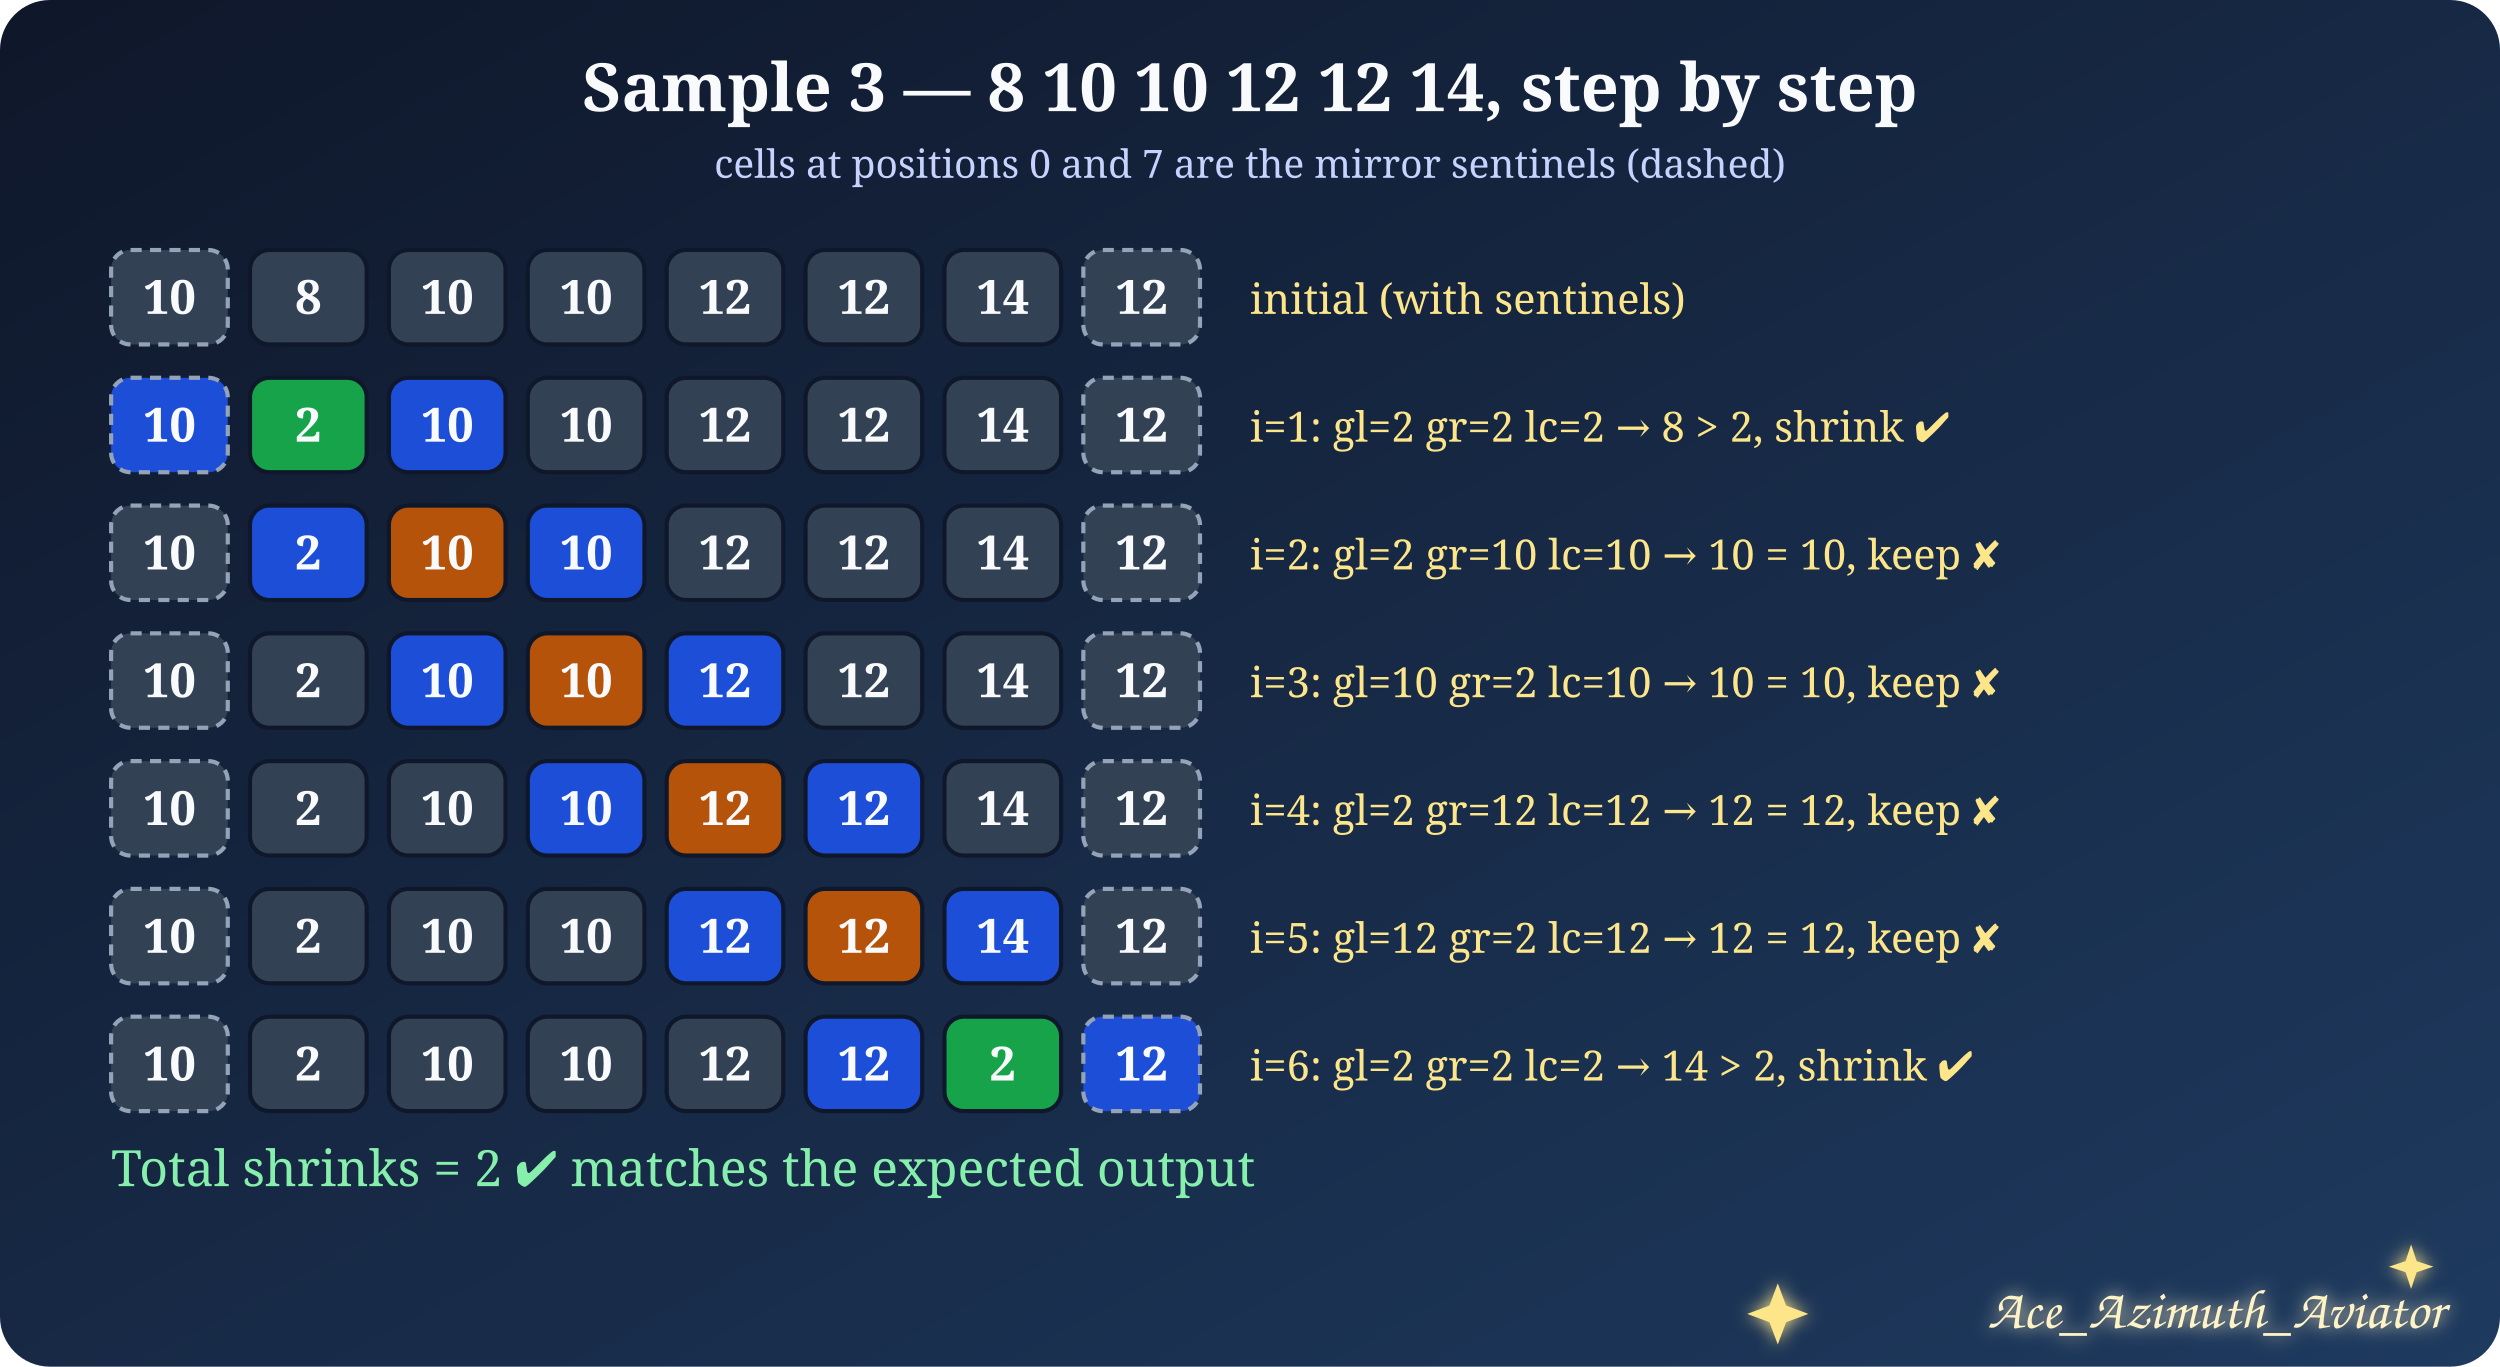
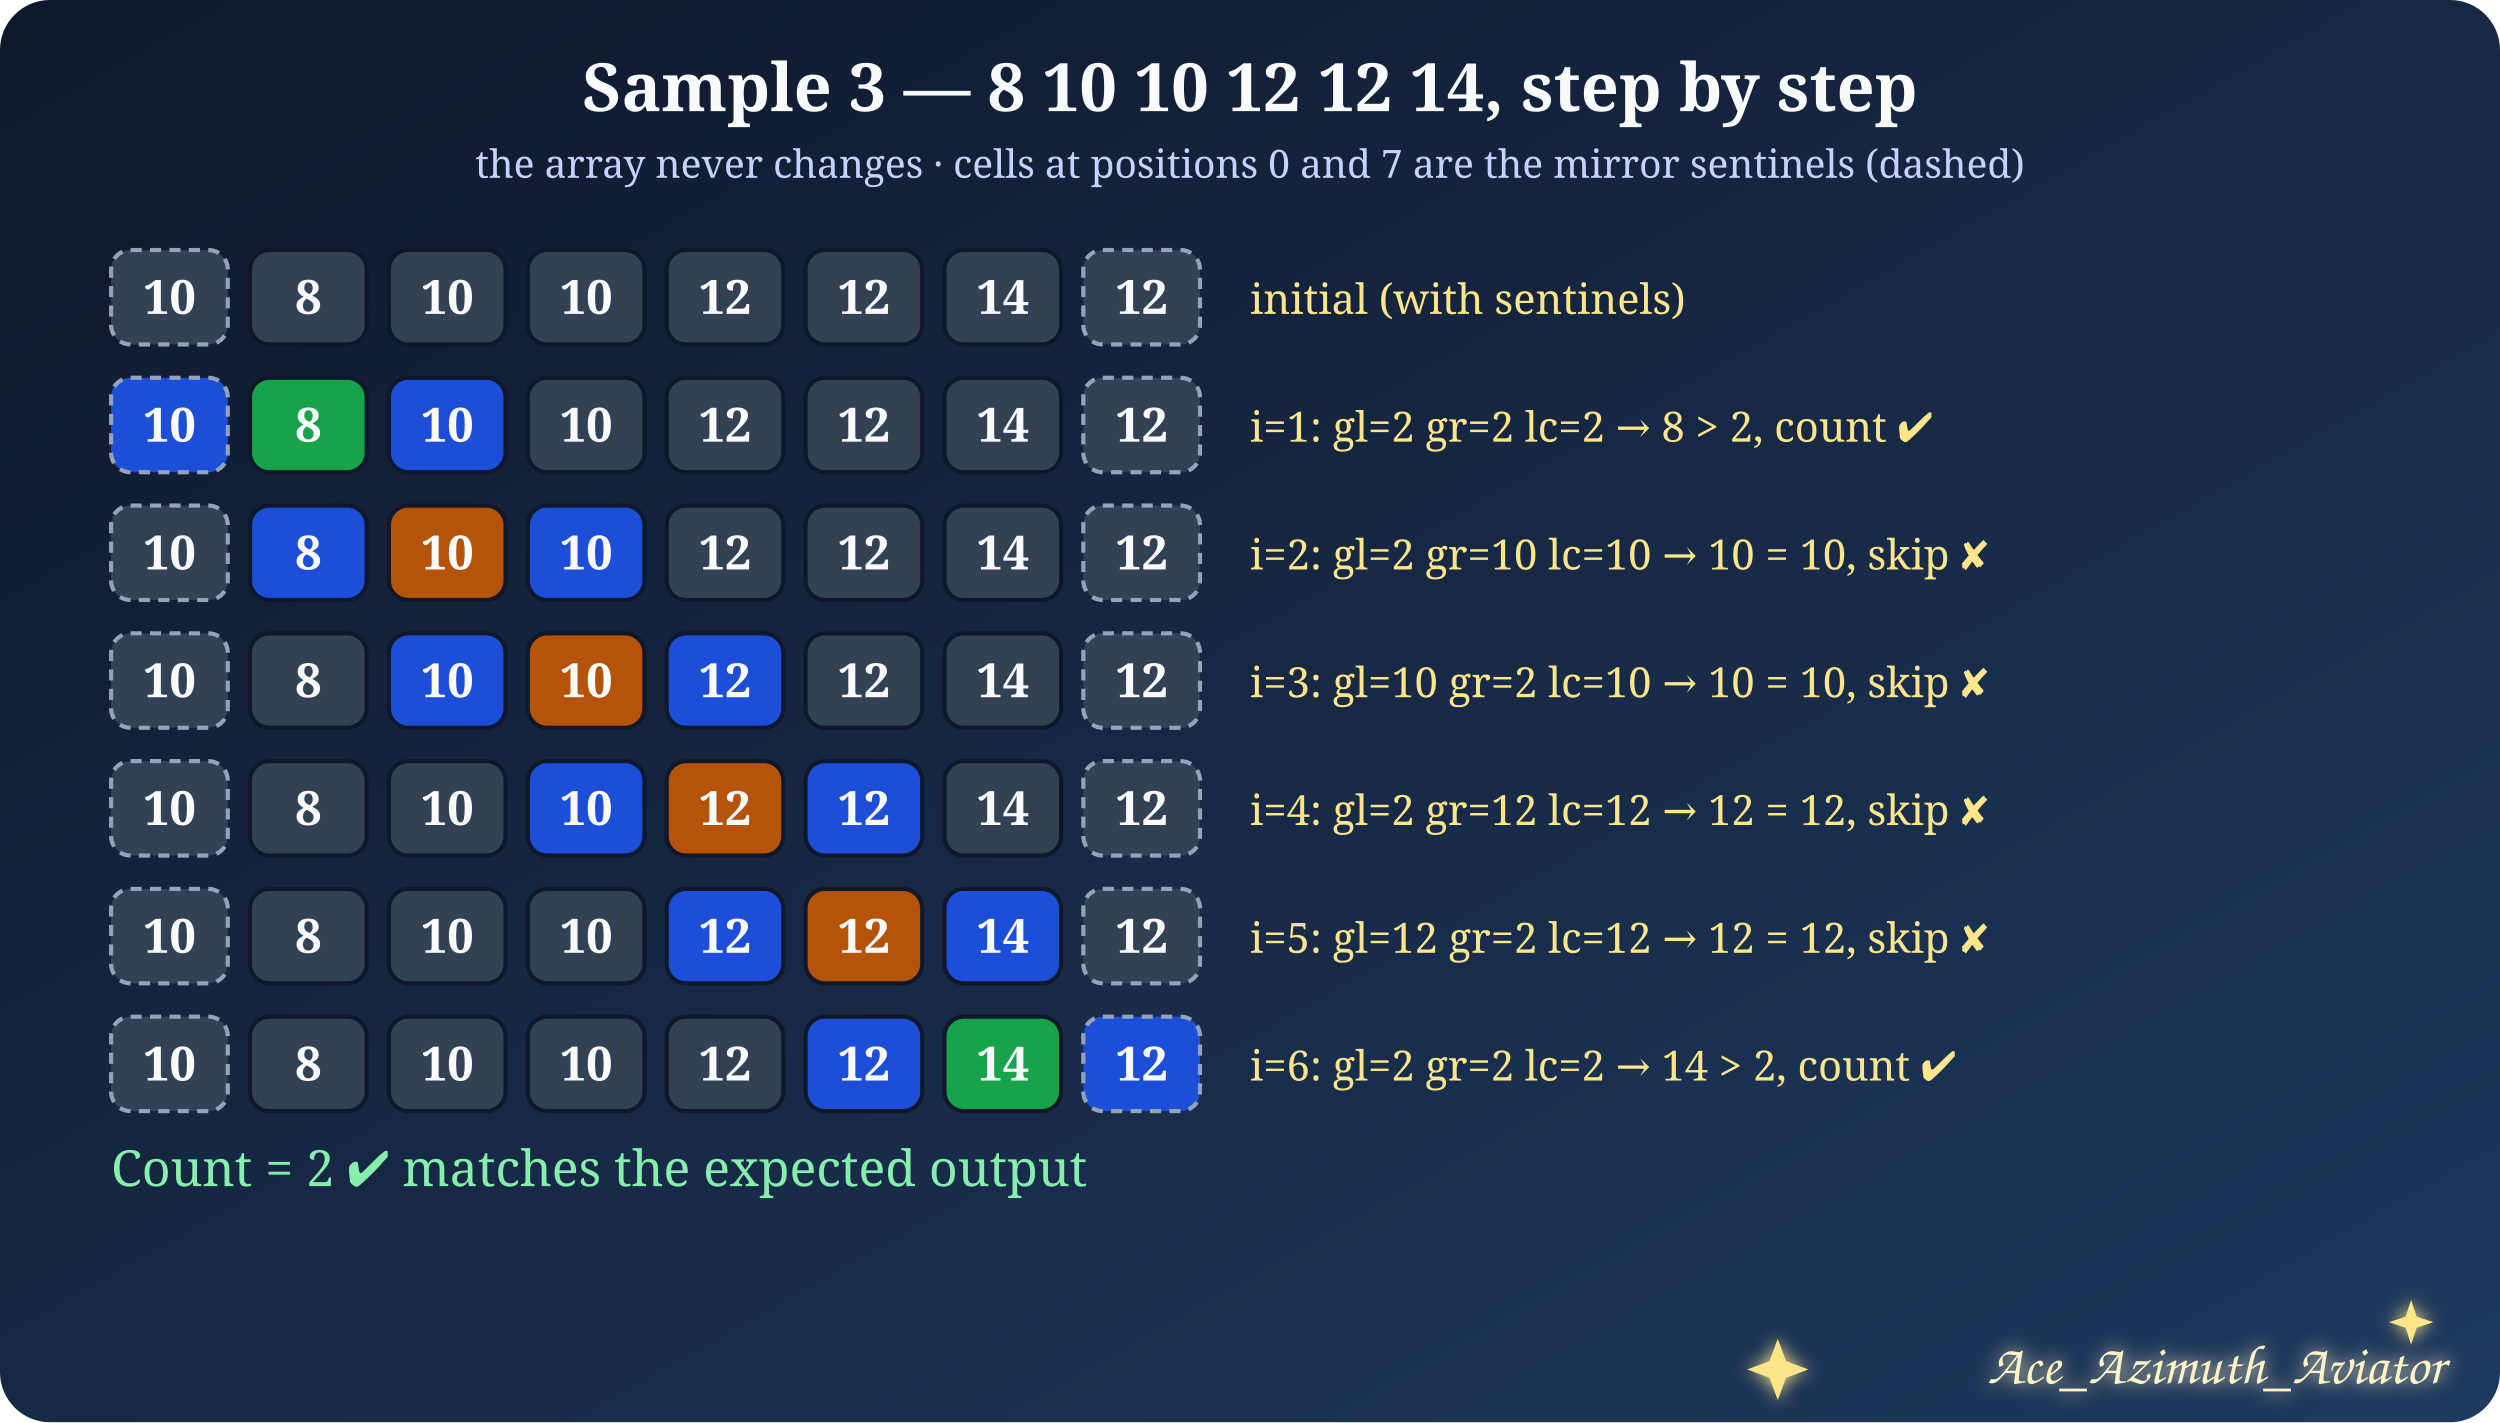
- <svg xmlns="http://www.w3.org/2000/svg" viewBox="0 0 900 492" width="900" height="492">
+ <svg xmlns="http://www.w3.org/2000/svg" viewBox="0 0 900 512" width="900" height="512">
  <defs>
    <linearGradient id="bg" x1="0" y1="0" x2="1" y2="1">
      <stop offset="0" stop-color="#0f172a" />
      <stop offset="1" stop-color="#1e3a5f" />
    </linearGradient>
    <filter id="glow" x="-50%" y="-50%" width="200%" height="200%">
      <feGaussianBlur stdDeviation="3" result="b" />
      <feMerge>
        <feMergeNode in="b" />
        <feMergeNode in="SourceGraphic" />
      </feMerge>
    </filter>
  </defs>
-   <rect width="900" height="492" rx="18" fill="url(#bg)" />
+   <rect width="900" height="512" rx="18" fill="url(#bg)" />
  <text x="450" y="40" text-anchor="middle" font-family="Georgia,serif" font-size="24" font-weight="bold" fill="#f8fafc">Sample 3 — 8 10 10 12 12 14, step by step</text>
-   <text x="450" y="64" text-anchor="middle" font-family="Georgia,serif" font-size="14" fill="#c7d2fe">cells at positions 0 and 7 are the mirror sentinels (dashed)</text>
+   <text x="450" y="64" text-anchor="middle" font-family="Georgia,serif" font-size="14" fill="#c7d2fe">the array never changes · cells at positions 0 and 7 are the mirror sentinels (dashed)</text>
  <rect x="40" y="90" width="42" height="34" rx="7" fill="#334155" stroke-dasharray="4 3" stroke="#94a3b8" stroke-width="1.5" />
  <text x="61" y="113" text-anchor="middle" font-family="Georgia,serif" font-size="17" font-weight="bold" fill="#f8fafc">10</text>
  <rect x="90" y="90" width="42" height="34" rx="7" fill="#334155" stroke="#0f172a" stroke-width="1.5" />
  <text x="111" y="113" text-anchor="middle" font-family="Georgia,serif" font-size="17" font-weight="bold" fill="#f8fafc">8</text>
  <rect x="140" y="90" width="42" height="34" rx="7" fill="#334155" stroke="#0f172a" stroke-width="1.5" />
  <text x="161" y="113" text-anchor="middle" font-family="Georgia,serif" font-size="17" font-weight="bold" fill="#f8fafc">10</text>
  <rect x="190" y="90" width="42" height="34" rx="7" fill="#334155" stroke="#0f172a" stroke-width="1.5" />
  <text x="211" y="113" text-anchor="middle" font-family="Georgia,serif" font-size="17" font-weight="bold" fill="#f8fafc">10</text>
  <rect x="240" y="90" width="42" height="34" rx="7" fill="#334155" stroke="#0f172a" stroke-width="1.5" />
  <text x="261" y="113" text-anchor="middle" font-family="Georgia,serif" font-size="17" font-weight="bold" fill="#f8fafc">12</text>
  <rect x="290" y="90" width="42" height="34" rx="7" fill="#334155" stroke="#0f172a" stroke-width="1.5" />
  <text x="311" y="113" text-anchor="middle" font-family="Georgia,serif" font-size="17" font-weight="bold" fill="#f8fafc">12</text>
  <rect x="340" y="90" width="42" height="34" rx="7" fill="#334155" stroke="#0f172a" stroke-width="1.5" />
  <text x="361" y="113" text-anchor="middle" font-family="Georgia,serif" font-size="17" font-weight="bold" fill="#f8fafc">14</text>
  <rect x="390" y="90" width="42" height="34" rx="7" fill="#334155" stroke-dasharray="4 3" stroke="#94a3b8" stroke-width="1.5" />
  <text x="411" y="113" text-anchor="middle" font-family="Georgia,serif" font-size="17" font-weight="bold" fill="#f8fafc">12</text>
  <text x="450" y="113" font-family="Georgia,serif" font-size="15" fill="#fde68a">initial (with sentinels)</text>
  <rect x="40" y="136" width="42" height="34" rx="7" fill="#1d4ed8" stroke-dasharray="4 3" stroke="#94a3b8" stroke-width="1.5" />
  <text x="61" y="159" text-anchor="middle" font-family="Georgia,serif" font-size="17" font-weight="bold" fill="#f8fafc">10</text>
  <rect x="90" y="136" width="42" height="34" rx="7" fill="#16a34a" stroke="#0f172a" stroke-width="1.5" />
-   <text x="111" y="159" text-anchor="middle" font-family="Georgia,serif" font-size="17" font-weight="bold" fill="#f8fafc">2</text>
+   <text x="111" y="159" text-anchor="middle" font-family="Georgia,serif" font-size="17" font-weight="bold" fill="#f8fafc">8</text>
  <rect x="140" y="136" width="42" height="34" rx="7" fill="#1d4ed8" stroke="#0f172a" stroke-width="1.5" />
  <text x="161" y="159" text-anchor="middle" font-family="Georgia,serif" font-size="17" font-weight="bold" fill="#f8fafc">10</text>
  <rect x="190" y="136" width="42" height="34" rx="7" fill="#334155" stroke="#0f172a" stroke-width="1.5" />
  <text x="211" y="159" text-anchor="middle" font-family="Georgia,serif" font-size="17" font-weight="bold" fill="#f8fafc">10</text>
  <rect x="240" y="136" width="42" height="34" rx="7" fill="#334155" stroke="#0f172a" stroke-width="1.5" />
  <text x="261" y="159" text-anchor="middle" font-family="Georgia,serif" font-size="17" font-weight="bold" fill="#f8fafc">12</text>
  <rect x="290" y="136" width="42" height="34" rx="7" fill="#334155" stroke="#0f172a" stroke-width="1.5" />
  <text x="311" y="159" text-anchor="middle" font-family="Georgia,serif" font-size="17" font-weight="bold" fill="#f8fafc">12</text>
  <rect x="340" y="136" width="42" height="34" rx="7" fill="#334155" stroke="#0f172a" stroke-width="1.5" />
  <text x="361" y="159" text-anchor="middle" font-family="Georgia,serif" font-size="17" font-weight="bold" fill="#f8fafc">14</text>
  <rect x="390" y="136" width="42" height="34" rx="7" fill="#334155" stroke-dasharray="4 3" stroke="#94a3b8" stroke-width="1.5" />
  <text x="411" y="159" text-anchor="middle" font-family="Georgia,serif" font-size="17" font-weight="bold" fill="#f8fafc">12</text>
-   <text x="450" y="159" font-family="Georgia,serif" font-size="15" fill="#fde68a">i=1:  gl=2  gr=2  lc=2  →  8 &gt; 2, shrink ✔</text>
+   <text x="450" y="159" font-family="Georgia,serif" font-size="15" fill="#fde68a">i=1:  gl=2  gr=2  lc=2  →  8 &gt; 2, count ✔</text>
  <rect x="40" y="182" width="42" height="34" rx="7" fill="#334155" stroke-dasharray="4 3" stroke="#94a3b8" stroke-width="1.5" />
  <text x="61" y="205" text-anchor="middle" font-family="Georgia,serif" font-size="17" font-weight="bold" fill="#f8fafc">10</text>
  <rect x="90" y="182" width="42" height="34" rx="7" fill="#1d4ed8" stroke="#0f172a" stroke-width="1.5" />
-   <text x="111" y="205" text-anchor="middle" font-family="Georgia,serif" font-size="17" font-weight="bold" fill="#f8fafc">2</text>
+   <text x="111" y="205" text-anchor="middle" font-family="Georgia,serif" font-size="17" font-weight="bold" fill="#f8fafc">8</text>
  <rect x="140" y="182" width="42" height="34" rx="7" fill="#b45309" stroke="#0f172a" stroke-width="1.5" />
  <text x="161" y="205" text-anchor="middle" font-family="Georgia,serif" font-size="17" font-weight="bold" fill="#f8fafc">10</text>
  <rect x="190" y="182" width="42" height="34" rx="7" fill="#1d4ed8" stroke="#0f172a" stroke-width="1.5" />
  <text x="211" y="205" text-anchor="middle" font-family="Georgia,serif" font-size="17" font-weight="bold" fill="#f8fafc">10</text>
  <rect x="240" y="182" width="42" height="34" rx="7" fill="#334155" stroke="#0f172a" stroke-width="1.5" />
  <text x="261" y="205" text-anchor="middle" font-family="Georgia,serif" font-size="17" font-weight="bold" fill="#f8fafc">12</text>
  <rect x="290" y="182" width="42" height="34" rx="7" fill="#334155" stroke="#0f172a" stroke-width="1.5" />
  <text x="311" y="205" text-anchor="middle" font-family="Georgia,serif" font-size="17" font-weight="bold" fill="#f8fafc">12</text>
  <rect x="340" y="182" width="42" height="34" rx="7" fill="#334155" stroke="#0f172a" stroke-width="1.5" />
  <text x="361" y="205" text-anchor="middle" font-family="Georgia,serif" font-size="17" font-weight="bold" fill="#f8fafc">14</text>
  <rect x="390" y="182" width="42" height="34" rx="7" fill="#334155" stroke-dasharray="4 3" stroke="#94a3b8" stroke-width="1.5" />
  <text x="411" y="205" text-anchor="middle" font-family="Georgia,serif" font-size="17" font-weight="bold" fill="#f8fafc">12</text>
-   <text x="450" y="205" font-family="Georgia,serif" font-size="15" fill="#fde68a">i=2:  gl=2  gr=10  lc=10  →  10 = 10, keep ✘</text>
+   <text x="450" y="205" font-family="Georgia,serif" font-size="15" fill="#fde68a">i=2:  gl=2  gr=10  lc=10  →  10 = 10, skip ✘</text>
  <rect x="40" y="228" width="42" height="34" rx="7" fill="#334155" stroke-dasharray="4 3" stroke="#94a3b8" stroke-width="1.5" />
  <text x="61" y="251" text-anchor="middle" font-family="Georgia,serif" font-size="17" font-weight="bold" fill="#f8fafc">10</text>
  <rect x="90" y="228" width="42" height="34" rx="7" fill="#334155" stroke="#0f172a" stroke-width="1.5" />
-   <text x="111" y="251" text-anchor="middle" font-family="Georgia,serif" font-size="17" font-weight="bold" fill="#f8fafc">2</text>
+   <text x="111" y="251" text-anchor="middle" font-family="Georgia,serif" font-size="17" font-weight="bold" fill="#f8fafc">8</text>
  <rect x="140" y="228" width="42" height="34" rx="7" fill="#1d4ed8" stroke="#0f172a" stroke-width="1.5" />
  <text x="161" y="251" text-anchor="middle" font-family="Georgia,serif" font-size="17" font-weight="bold" fill="#f8fafc">10</text>
  <rect x="190" y="228" width="42" height="34" rx="7" fill="#b45309" stroke="#0f172a" stroke-width="1.5" />
  <text x="211" y="251" text-anchor="middle" font-family="Georgia,serif" font-size="17" font-weight="bold" fill="#f8fafc">10</text>
  <rect x="240" y="228" width="42" height="34" rx="7" fill="#1d4ed8" stroke="#0f172a" stroke-width="1.5" />
  <text x="261" y="251" text-anchor="middle" font-family="Georgia,serif" font-size="17" font-weight="bold" fill="#f8fafc">12</text>
  <rect x="290" y="228" width="42" height="34" rx="7" fill="#334155" stroke="#0f172a" stroke-width="1.5" />
  <text x="311" y="251" text-anchor="middle" font-family="Georgia,serif" font-size="17" font-weight="bold" fill="#f8fafc">12</text>
  <rect x="340" y="228" width="42" height="34" rx="7" fill="#334155" stroke="#0f172a" stroke-width="1.5" />
  <text x="361" y="251" text-anchor="middle" font-family="Georgia,serif" font-size="17" font-weight="bold" fill="#f8fafc">14</text>
  <rect x="390" y="228" width="42" height="34" rx="7" fill="#334155" stroke-dasharray="4 3" stroke="#94a3b8" stroke-width="1.5" />
  <text x="411" y="251" text-anchor="middle" font-family="Georgia,serif" font-size="17" font-weight="bold" fill="#f8fafc">12</text>
-   <text x="450" y="251" font-family="Georgia,serif" font-size="15" fill="#fde68a">i=3:  gl=10  gr=2  lc=10  →  10 = 10, keep ✘</text>
+   <text x="450" y="251" font-family="Georgia,serif" font-size="15" fill="#fde68a">i=3:  gl=10  gr=2  lc=10  →  10 = 10, skip ✘</text>
  <rect x="40" y="274" width="42" height="34" rx="7" fill="#334155" stroke-dasharray="4 3" stroke="#94a3b8" stroke-width="1.5" />
  <text x="61" y="297" text-anchor="middle" font-family="Georgia,serif" font-size="17" font-weight="bold" fill="#f8fafc">10</text>
  <rect x="90" y="274" width="42" height="34" rx="7" fill="#334155" stroke="#0f172a" stroke-width="1.5" />
-   <text x="111" y="297" text-anchor="middle" font-family="Georgia,serif" font-size="17" font-weight="bold" fill="#f8fafc">2</text>
+   <text x="111" y="297" text-anchor="middle" font-family="Georgia,serif" font-size="17" font-weight="bold" fill="#f8fafc">8</text>
  <rect x="140" y="274" width="42" height="34" rx="7" fill="#334155" stroke="#0f172a" stroke-width="1.5" />
  <text x="161" y="297" text-anchor="middle" font-family="Georgia,serif" font-size="17" font-weight="bold" fill="#f8fafc">10</text>
  <rect x="190" y="274" width="42" height="34" rx="7" fill="#1d4ed8" stroke="#0f172a" stroke-width="1.5" />
  <text x="211" y="297" text-anchor="middle" font-family="Georgia,serif" font-size="17" font-weight="bold" fill="#f8fafc">10</text>
  <rect x="240" y="274" width="42" height="34" rx="7" fill="#b45309" stroke="#0f172a" stroke-width="1.5" />
  <text x="261" y="297" text-anchor="middle" font-family="Georgia,serif" font-size="17" font-weight="bold" fill="#f8fafc">12</text>
  <rect x="290" y="274" width="42" height="34" rx="7" fill="#1d4ed8" stroke="#0f172a" stroke-width="1.5" />
  <text x="311" y="297" text-anchor="middle" font-family="Georgia,serif" font-size="17" font-weight="bold" fill="#f8fafc">12</text>
  <rect x="340" y="274" width="42" height="34" rx="7" fill="#334155" stroke="#0f172a" stroke-width="1.5" />
  <text x="361" y="297" text-anchor="middle" font-family="Georgia,serif" font-size="17" font-weight="bold" fill="#f8fafc">14</text>
  <rect x="390" y="274" width="42" height="34" rx="7" fill="#334155" stroke-dasharray="4 3" stroke="#94a3b8" stroke-width="1.5" />
  <text x="411" y="297" text-anchor="middle" font-family="Georgia,serif" font-size="17" font-weight="bold" fill="#f8fafc">12</text>
-   <text x="450" y="297" font-family="Georgia,serif" font-size="15" fill="#fde68a">i=4:  gl=2  gr=12  lc=12  →  12 = 12, keep ✘</text>
+   <text x="450" y="297" font-family="Georgia,serif" font-size="15" fill="#fde68a">i=4:  gl=2  gr=12  lc=12  →  12 = 12, skip ✘</text>
  <rect x="40" y="320" width="42" height="34" rx="7" fill="#334155" stroke-dasharray="4 3" stroke="#94a3b8" stroke-width="1.5" />
  <text x="61" y="343" text-anchor="middle" font-family="Georgia,serif" font-size="17" font-weight="bold" fill="#f8fafc">10</text>
  <rect x="90" y="320" width="42" height="34" rx="7" fill="#334155" stroke="#0f172a" stroke-width="1.5" />
-   <text x="111" y="343" text-anchor="middle" font-family="Georgia,serif" font-size="17" font-weight="bold" fill="#f8fafc">2</text>
+   <text x="111" y="343" text-anchor="middle" font-family="Georgia,serif" font-size="17" font-weight="bold" fill="#f8fafc">8</text>
  <rect x="140" y="320" width="42" height="34" rx="7" fill="#334155" stroke="#0f172a" stroke-width="1.5" />
  <text x="161" y="343" text-anchor="middle" font-family="Georgia,serif" font-size="17" font-weight="bold" fill="#f8fafc">10</text>
  <rect x="190" y="320" width="42" height="34" rx="7" fill="#334155" stroke="#0f172a" stroke-width="1.5" />
  <text x="211" y="343" text-anchor="middle" font-family="Georgia,serif" font-size="17" font-weight="bold" fill="#f8fafc">10</text>
  <rect x="240" y="320" width="42" height="34" rx="7" fill="#1d4ed8" stroke="#0f172a" stroke-width="1.5" />
  <text x="261" y="343" text-anchor="middle" font-family="Georgia,serif" font-size="17" font-weight="bold" fill="#f8fafc">12</text>
  <rect x="290" y="320" width="42" height="34" rx="7" fill="#b45309" stroke="#0f172a" stroke-width="1.5" />
  <text x="311" y="343" text-anchor="middle" font-family="Georgia,serif" font-size="17" font-weight="bold" fill="#f8fafc">12</text>
  <rect x="340" y="320" width="42" height="34" rx="7" fill="#1d4ed8" stroke="#0f172a" stroke-width="1.5" />
  <text x="361" y="343" text-anchor="middle" font-family="Georgia,serif" font-size="17" font-weight="bold" fill="#f8fafc">14</text>
  <rect x="390" y="320" width="42" height="34" rx="7" fill="#334155" stroke-dasharray="4 3" stroke="#94a3b8" stroke-width="1.5" />
  <text x="411" y="343" text-anchor="middle" font-family="Georgia,serif" font-size="17" font-weight="bold" fill="#f8fafc">12</text>
-   <text x="450" y="343" font-family="Georgia,serif" font-size="15" fill="#fde68a">i=5:  gl=12  gr=2  lc=12  →  12 = 12, keep ✘</text>
+   <text x="450" y="343" font-family="Georgia,serif" font-size="15" fill="#fde68a">i=5:  gl=12  gr=2  lc=12  →  12 = 12, skip ✘</text>
  <rect x="40" y="366" width="42" height="34" rx="7" fill="#334155" stroke-dasharray="4 3" stroke="#94a3b8" stroke-width="1.5" />
  <text x="61" y="389" text-anchor="middle" font-family="Georgia,serif" font-size="17" font-weight="bold" fill="#f8fafc">10</text>
  <rect x="90" y="366" width="42" height="34" rx="7" fill="#334155" stroke="#0f172a" stroke-width="1.5" />
-   <text x="111" y="389" text-anchor="middle" font-family="Georgia,serif" font-size="17" font-weight="bold" fill="#f8fafc">2</text>
+   <text x="111" y="389" text-anchor="middle" font-family="Georgia,serif" font-size="17" font-weight="bold" fill="#f8fafc">8</text>
  <rect x="140" y="366" width="42" height="34" rx="7" fill="#334155" stroke="#0f172a" stroke-width="1.5" />
  <text x="161" y="389" text-anchor="middle" font-family="Georgia,serif" font-size="17" font-weight="bold" fill="#f8fafc">10</text>
  <rect x="190" y="366" width="42" height="34" rx="7" fill="#334155" stroke="#0f172a" stroke-width="1.5" />
  <text x="211" y="389" text-anchor="middle" font-family="Georgia,serif" font-size="17" font-weight="bold" fill="#f8fafc">10</text>
  <rect x="240" y="366" width="42" height="34" rx="7" fill="#334155" stroke="#0f172a" stroke-width="1.5" />
  <text x="261" y="389" text-anchor="middle" font-family="Georgia,serif" font-size="17" font-weight="bold" fill="#f8fafc">12</text>
  <rect x="290" y="366" width="42" height="34" rx="7" fill="#1d4ed8" stroke="#0f172a" stroke-width="1.5" />
  <text x="311" y="389" text-anchor="middle" font-family="Georgia,serif" font-size="17" font-weight="bold" fill="#f8fafc">12</text>
  <rect x="340" y="366" width="42" height="34" rx="7" fill="#16a34a" stroke="#0f172a" stroke-width="1.5" />
-   <text x="361" y="389" text-anchor="middle" font-family="Georgia,serif" font-size="17" font-weight="bold" fill="#f8fafc">2</text>
+   <text x="361" y="389" text-anchor="middle" font-family="Georgia,serif" font-size="17" font-weight="bold" fill="#f8fafc">14</text>
  <rect x="390" y="366" width="42" height="34" rx="7" fill="#1d4ed8" stroke-dasharray="4 3" stroke="#94a3b8" stroke-width="1.5" />
  <text x="411" y="389" text-anchor="middle" font-family="Georgia,serif" font-size="17" font-weight="bold" fill="#f8fafc">12</text>
-   <text x="450" y="389" font-family="Georgia,serif" font-size="15" fill="#fde68a">i=6:  gl=2  gr=2  lc=2  →  14 &gt; 2, shrink ✔</text>
-   <text x="40" y="427" font-family="Georgia,serif" font-size="18" fill="#86efac">Total shrinks = 2  ✔ matches the expected output</text>
+   <text x="450" y="389" font-family="Georgia,serif" font-size="15" fill="#fde68a">i=6:  gl=2  gr=2  lc=2  →  14 &gt; 2, count ✔</text>
+   <text x="40" y="427" font-family="Georgia,serif" font-size="18" fill="#86efac">Count = 2  ✔ matches the expected output</text>
  <g fill="#fde68a" filter="url(#glow)">
-     <path d="M640 462 l3 8 8 3 -8 3 -3 8 -3 -8 -8 -3 8 -3z">
+     <path d="M640 482 l3 8 8 3 -8 3 -3 8 -3 -8 -8 -3 8 -3z">
      <animate attributeName="opacity" values="1;0.15;1" dur="1.6s" repeatCount="indefinite" />
    </path>
-     <path d="M868 448 l2 6 6 2 -6 2 -2 6 -2 -6 -6 -2 6 -2z">
+     <path d="M868 468 l2 6 6 2 -6 2 -2 6 -2 -6 -6 -2 6 -2z">
      <animate attributeName="opacity" values="0.2;1;0.2" dur="2s" repeatCount="indefinite" />
    </path>
  </g>
-   <text x="880" y="478" text-anchor="end" font-family="'Segoe Script','Brush Script MT','Lucida Handwriting','Comic Sans MS',cursive" font-size="20" fill="#fef3c7" filter="url(#glow)">Ace_Azimuth_Aviator</text>
+   <text x="880" y="498" text-anchor="end" font-family="'Segoe Script','Brush Script MT','Lucida Handwriting','Comic Sans MS',cursive" font-size="20" fill="#fef3c7" filter="url(#glow)">Ace_Azimuth_Aviator</text>
</svg>
